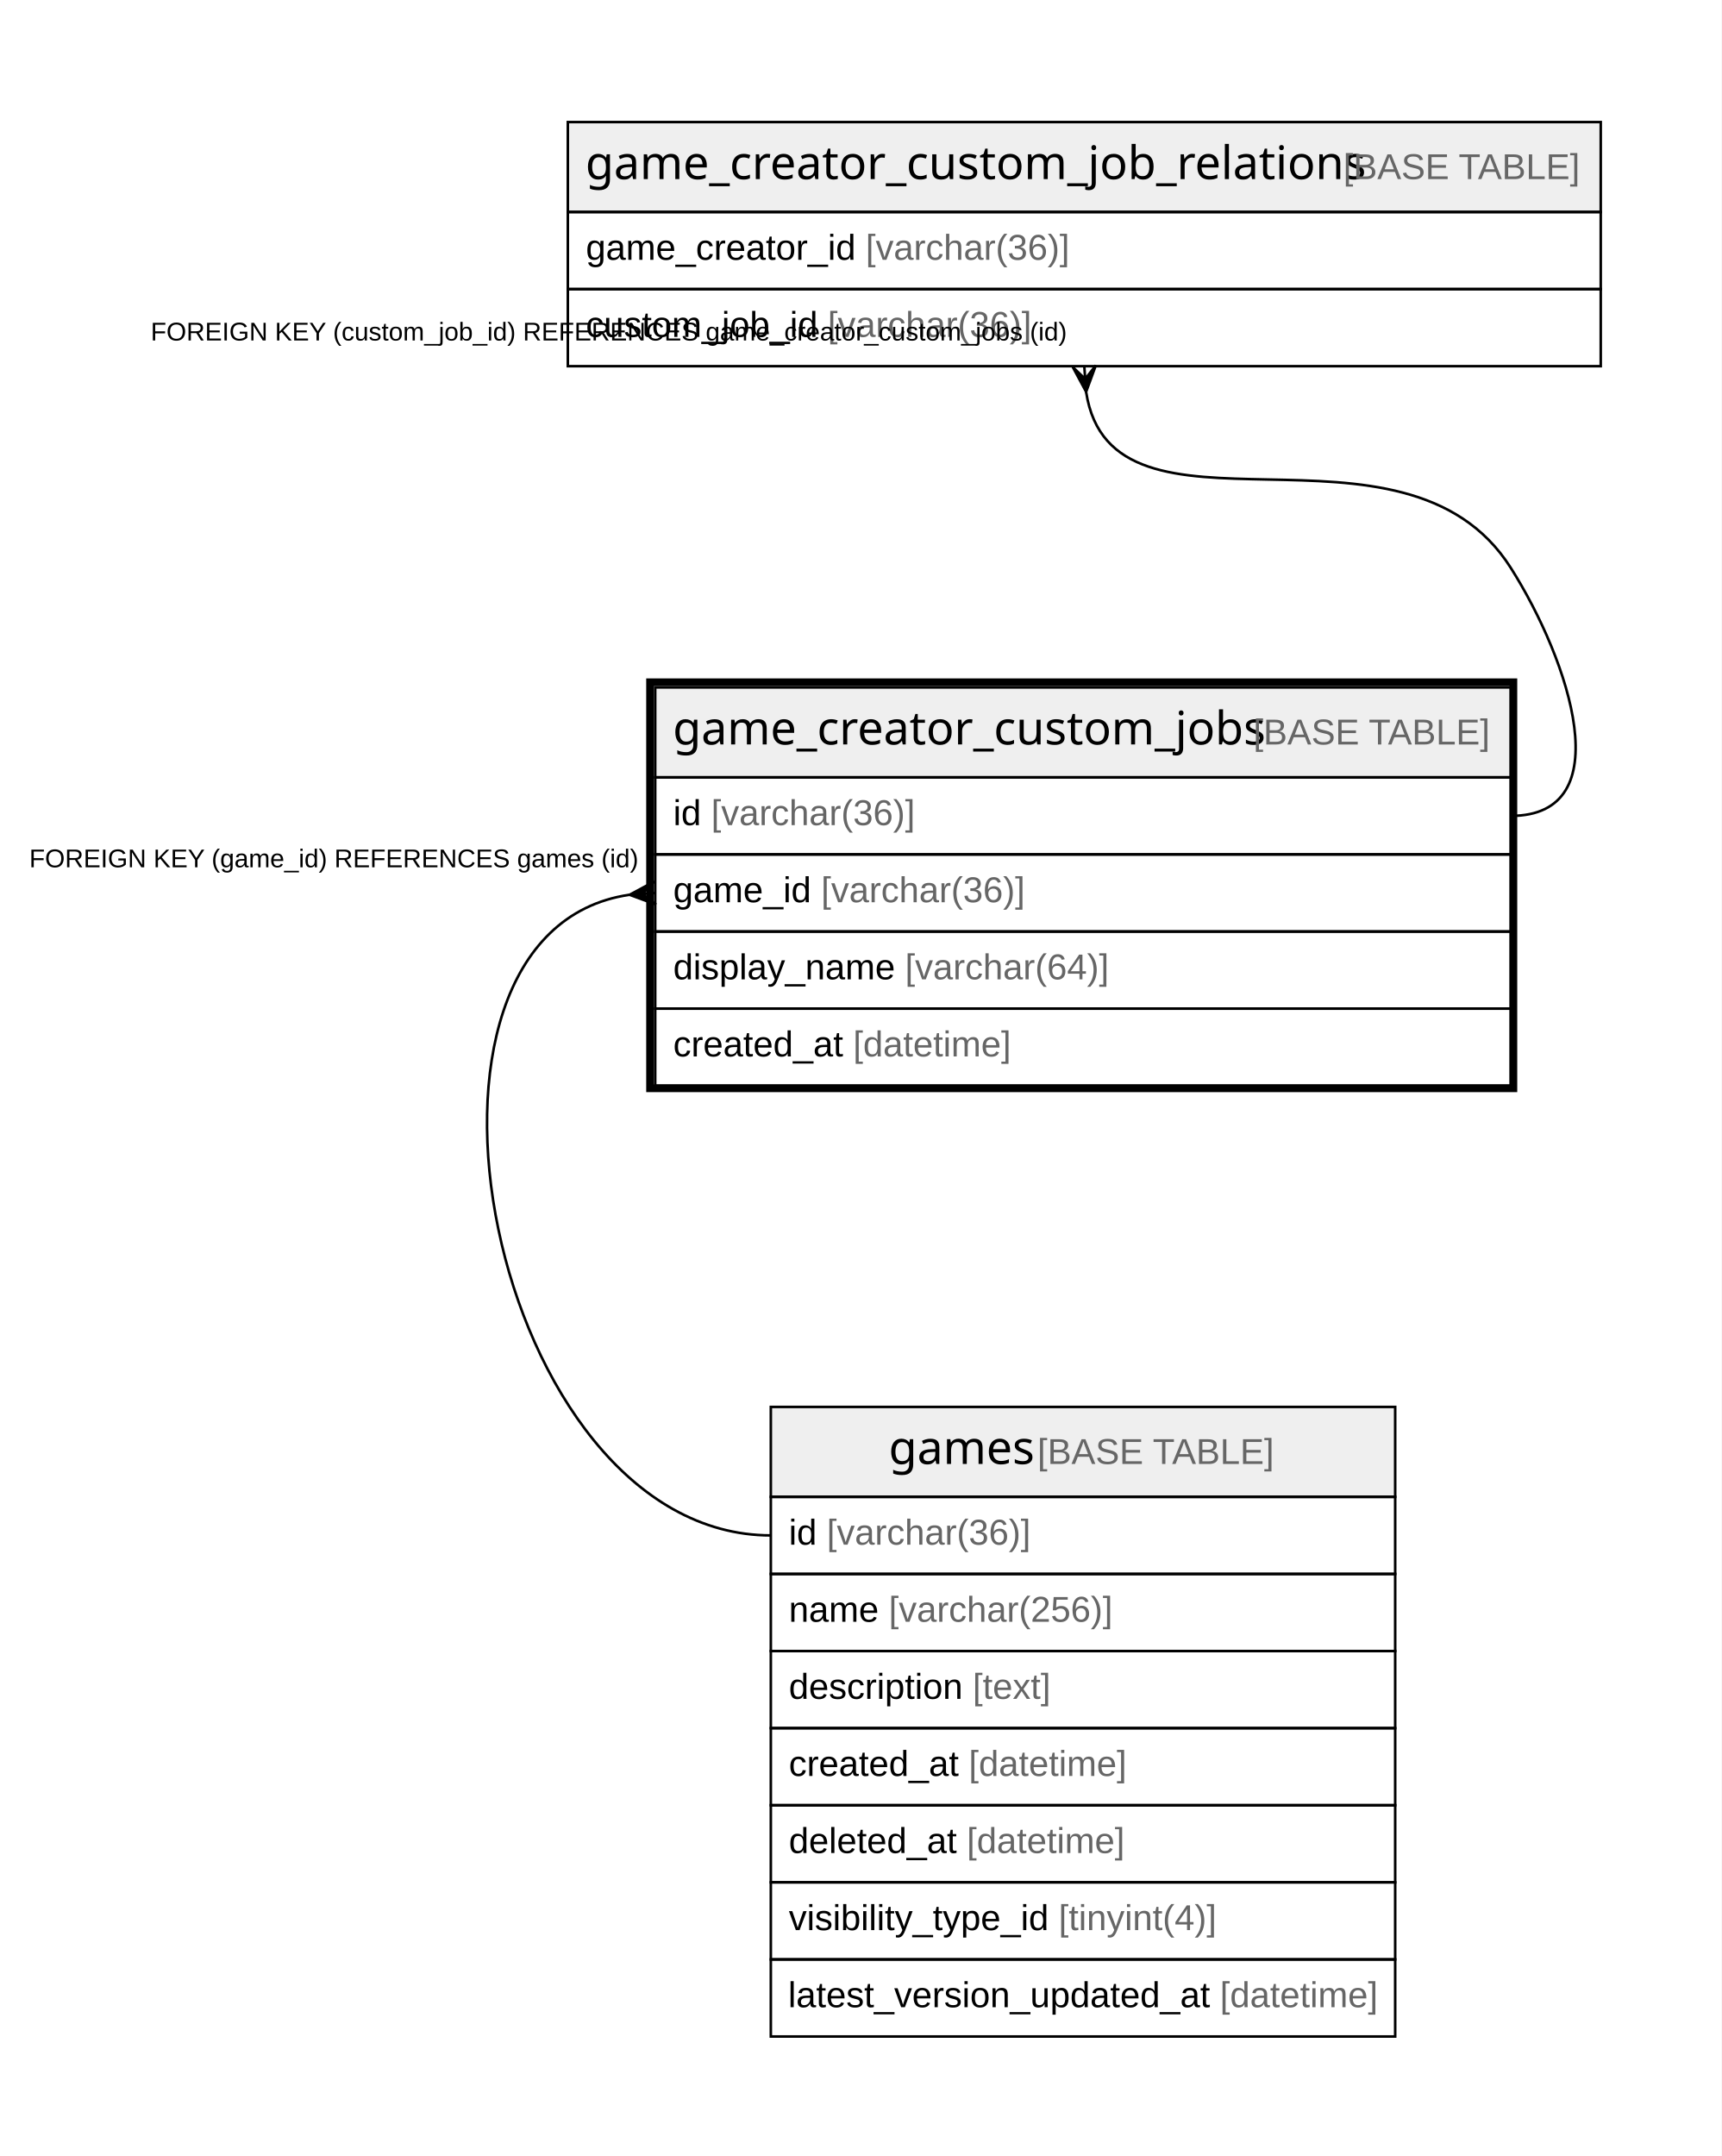
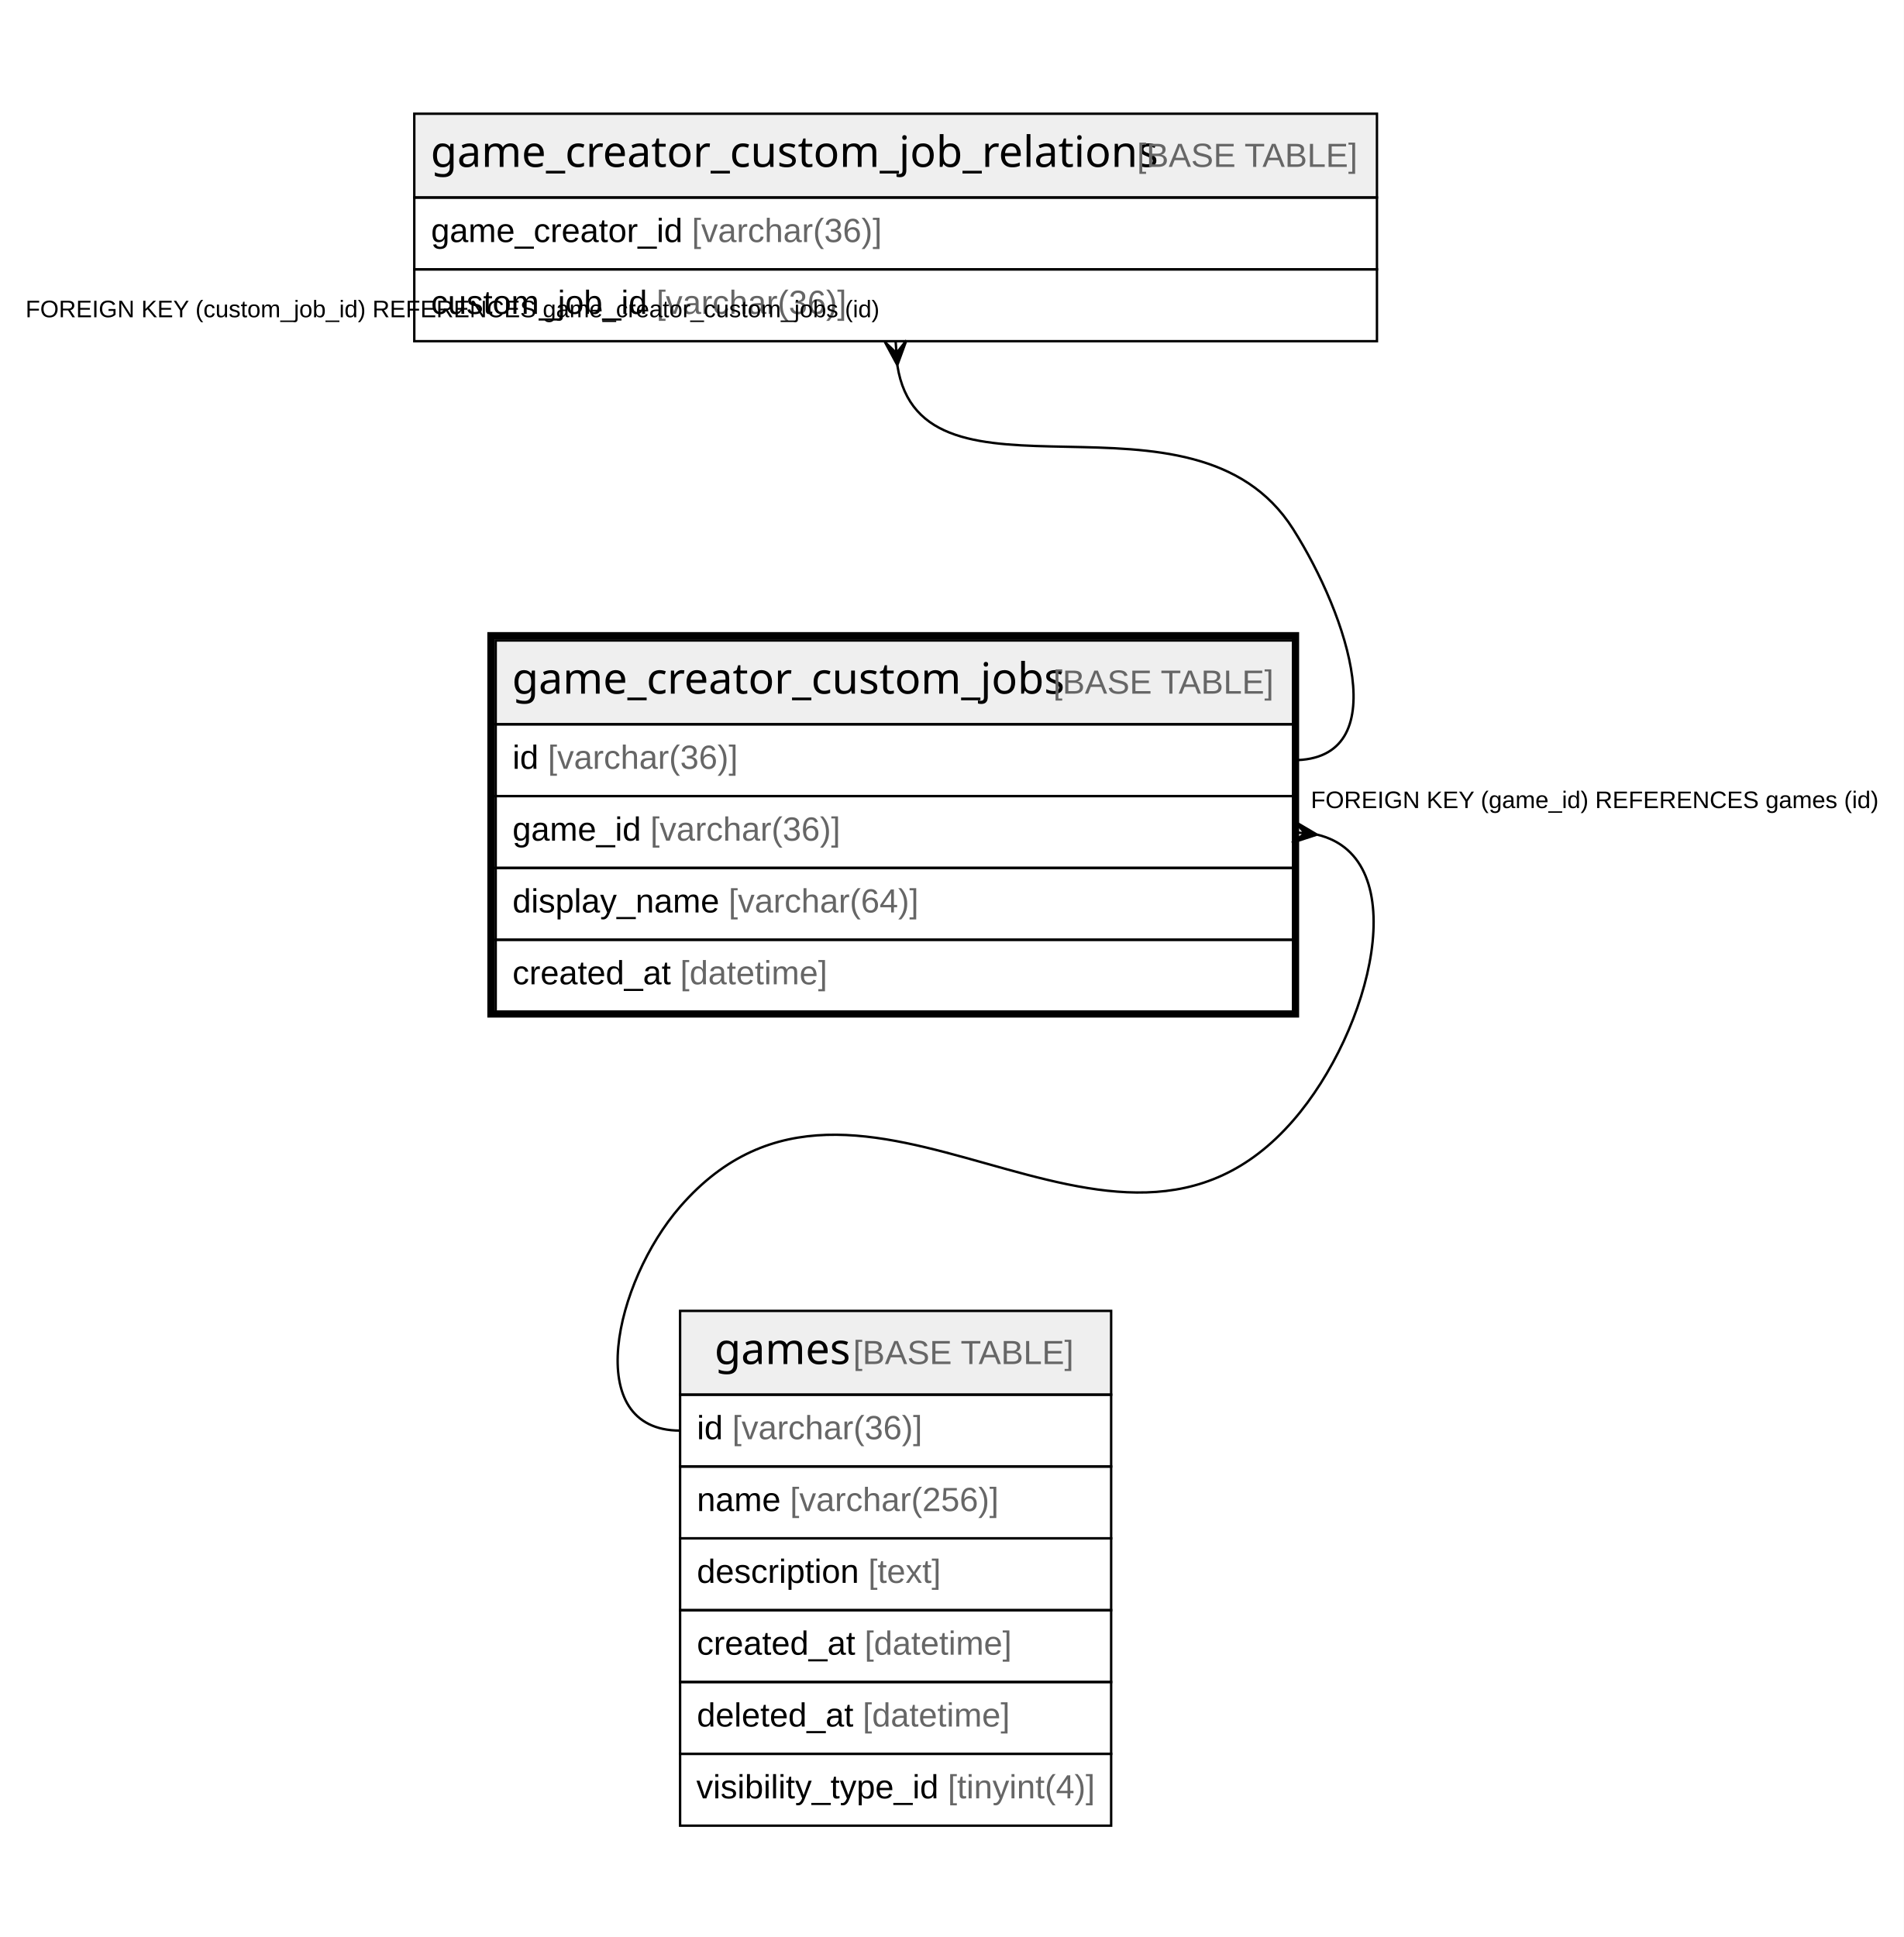
- <svg xmlns="http://www.w3.org/2000/svg" width="670pt" height="839pt" viewBox="0.00 0.00 670.00 839.00">
-   <g id="graph0" class="graph" transform="scale(1 1) rotate(0) translate(4 835)">
-     <polygon fill="#ffffff" stroke="transparent" points="-4,4 -4,-835 666,-835 666,4 -4,4" />
+ <svg xmlns="http://www.w3.org/2000/svg" width="795pt" height="809pt" viewBox="0.00 0.00 795.00 809.00">
+   <g id="graph0" class="graph" transform="scale(1 1) rotate(0) translate(4 805)">
+     <polygon fill="#ffffff" stroke="transparent" points="-4,4 -4,-805 791,-805 791,4 -4,4" />
    <g id="node1" class="node">
-       <polygon fill="#efefef" stroke="transparent" points="251,-532.5 251,-567.5 584,-567.5 584,-532.5 251,-532.5" />
-       <polygon fill="none" stroke="#000000" points="251,-532.5 251,-567.5 584,-567.5 584,-532.5 251,-532.5" />
-       <text text-anchor="start" x="257.849" y="-545.3" font-family="Arial Bold" font-size="18.00" fill="#000000">game_creator_custom_jobs</text>
-       <text text-anchor="start" x="479.897" y="-545.3" font-family="Arial" font-size="14.00" fill="#000000"> </text>
-       <text text-anchor="start" x="483.788" y="-545.3" font-family="Arial" font-size="14.00" fill="#666666">[BASE TABLE]</text>
-       <polygon fill="none" stroke="#000000" points="251,-502.5 251,-532.5 584,-532.5 584,-502.5 251,-502.5" />
-       <text text-anchor="start" x="258" y="-513.9" font-family="Arial" font-size="14.00" fill="#000000">id </text>
-       <text text-anchor="start" x="272.78" y="-513.9" font-family="Arial" font-size="14.00" fill="#666666">[varchar(36)]</text>
-       <polygon fill="none" stroke="#000000" points="251,-472.5 251,-502.5 584,-502.5 584,-472.5 251,-472.5" />
-       <text text-anchor="start" x="258" y="-483.9" font-family="Arial" font-size="14.00" fill="#000000">game_id </text>
-       <text text-anchor="start" x="315.571" y="-483.9" font-family="Arial" font-size="14.00" fill="#666666">[varchar(36)]</text>
-       <polygon fill="none" stroke="#000000" points="251,-442.5 251,-472.5 584,-472.5 584,-442.5 251,-442.5" />
-       <text text-anchor="start" x="258" y="-453.9" font-family="Arial" font-size="14.00" fill="#000000">display_name </text>
-       <text text-anchor="start" x="348.243" y="-453.9" font-family="Arial" font-size="14.00" fill="#666666">[varchar(64)]</text>
-       <polygon fill="none" stroke="#000000" points="251,-412.5 251,-442.5 584,-442.5 584,-412.5 251,-412.5" />
-       <text text-anchor="start" x="258" y="-423.9" font-family="Arial" font-size="14.00" fill="#000000">created_at </text>
-       <text text-anchor="start" x="328.028" y="-423.9" font-family="Arial" font-size="14.00" fill="#666666">[datetime]</text>
-       <polygon fill="none" stroke="#000000" stroke-width="3" points="249,-411.5 249,-569.5 585,-569.5 585,-411.5 249,-411.5" />
+       <polygon fill="#efefef" stroke="transparent" points="203,-502.5 203,-537.5 536,-537.5 536,-502.5 203,-502.5" />
+       <polygon fill="none" stroke="#000000" points="203,-502.5 203,-537.5 536,-537.5 536,-502.5 203,-502.5" />
+       <text text-anchor="start" x="209.849" y="-515.3" font-family="Arial Bold" font-size="18.00" fill="#000000">game_creator_custom_jobs</text>
+       <text text-anchor="start" x="431.897" y="-515.3" font-family="Arial" font-size="14.00" fill="#000000"> </text>
+       <text text-anchor="start" x="435.788" y="-515.3" font-family="Arial" font-size="14.00" fill="#666666">[BASE TABLE]</text>
+       <polygon fill="none" stroke="#000000" points="203,-472.5 203,-502.5 536,-502.5 536,-472.5 203,-472.5" />
+       <text text-anchor="start" x="210" y="-483.9" font-family="Arial" font-size="14.00" fill="#000000">id </text>
+       <text text-anchor="start" x="224.78" y="-483.9" font-family="Arial" font-size="14.00" fill="#666666">[varchar(36)]</text>
+       <polygon fill="none" stroke="#000000" points="203,-442.5 203,-472.5 536,-472.5 536,-442.5 203,-442.5" />
+       <text text-anchor="start" x="210" y="-453.9" font-family="Arial" font-size="14.00" fill="#000000">game_id </text>
+       <text text-anchor="start" x="267.571" y="-453.9" font-family="Arial" font-size="14.00" fill="#666666">[varchar(36)]</text>
+       <polygon fill="none" stroke="#000000" points="203,-412.5 203,-442.5 536,-442.5 536,-412.5 203,-412.5" />
+       <text text-anchor="start" x="210" y="-423.9" font-family="Arial" font-size="14.00" fill="#000000">display_name </text>
+       <text text-anchor="start" x="300.243" y="-423.9" font-family="Arial" font-size="14.00" fill="#666666">[varchar(64)]</text>
+       <polygon fill="none" stroke="#000000" points="203,-382.5 203,-412.5 536,-412.5 536,-382.5 203,-382.5" />
+       <text text-anchor="start" x="210" y="-393.9" font-family="Arial" font-size="14.00" fill="#000000">created_at </text>
+       <text text-anchor="start" x="280.028" y="-393.9" font-family="Arial" font-size="14.00" fill="#666666">[datetime]</text>
+       <polygon fill="none" stroke="#000000" stroke-width="3" points="201,-381.5 201,-539.5 537,-539.5 537,-381.5 201,-381.5" />
    </g>
    <g id="node3" class="node">
-       <polygon fill="#efefef" stroke="transparent" points="296,-252.5 296,-287.5 539,-287.5 539,-252.5 296,-252.5" />
-       <polygon fill="none" stroke="#000000" points="296,-252.5 296,-287.5 539,-287.5 539,-252.5 296,-252.5" />
-       <text text-anchor="start" x="341.868" y="-265.3" font-family="Arial Bold" font-size="18.00" fill="#000000">games</text>
-       <text text-anchor="start" x="395.878" y="-265.3" font-family="Arial" font-size="14.00" fill="#000000"> </text>
-       <text text-anchor="start" x="399.769" y="-265.3" font-family="Arial" font-size="14.00" fill="#666666">[BASE TABLE]</text>
-       <polygon fill="none" stroke="#000000" points="296,-222.5 296,-252.5 539,-252.5 539,-222.5 296,-222.5" />
-       <text text-anchor="start" x="303" y="-233.9" font-family="Arial" font-size="14.00" fill="#000000">id </text>
-       <text text-anchor="start" x="317.78" y="-233.9" font-family="Arial" font-size="14.00" fill="#666666">[varchar(36)]</text>
-       <polygon fill="none" stroke="#000000" points="296,-192.5 296,-222.5 539,-222.5 539,-192.5 296,-192.5" />
-       <text text-anchor="start" x="303" y="-203.9" font-family="Arial" font-size="14.00" fill="#000000">name </text>
-       <text text-anchor="start" x="341.899" y="-203.9" font-family="Arial" font-size="14.00" fill="#666666">[varchar(256)]</text>
-       <polygon fill="none" stroke="#000000" points="296,-162.5 296,-192.5 539,-192.5 539,-162.5 296,-162.5" />
-       <text text-anchor="start" x="303" y="-173.9" font-family="Arial" font-size="14.00" fill="#000000">description </text>
-       <text text-anchor="start" x="374.568" y="-173.9" font-family="Arial" font-size="14.00" fill="#666666">[text]</text>
-       <polygon fill="none" stroke="#000000" points="296,-132.5 296,-162.5 539,-162.5 539,-132.5 296,-132.5" />
-       <text text-anchor="start" x="303" y="-143.9" font-family="Arial" font-size="14.00" fill="#000000">created_at </text>
-       <text text-anchor="start" x="373.028" y="-143.9" font-family="Arial" font-size="14.00" fill="#666666">[datetime]</text>
-       <polygon fill="none" stroke="#000000" points="296,-102.5 296,-132.5 539,-132.5 539,-102.5 296,-102.5" />
-       <text text-anchor="start" x="303" y="-113.9" font-family="Arial" font-size="14.00" fill="#000000">deleted_at </text>
-       <text text-anchor="start" x="372.257" y="-113.9" font-family="Arial" font-size="14.00" fill="#666666">[datetime]</text>
-       <polygon fill="none" stroke="#000000" points="296,-72.5 296,-102.5 539,-102.5 539,-72.5 296,-72.5" />
-       <text text-anchor="start" x="303" y="-83.9" font-family="Arial" font-size="14.00" fill="#000000">visibility_type_id </text>
-       <text text-anchor="start" x="408.007" y="-83.9" font-family="Arial" font-size="14.00" fill="#666666">[tinyint(4)]</text>
-       <polygon fill="none" stroke="#000000" points="296,-42.5 296,-72.5 539,-72.5 539,-42.5 296,-42.5" />
-       <text text-anchor="start" x="302.737" y="-53.9" font-family="Arial" font-size="14.00" fill="#000000">latest_version_updated_at </text>
-       <text text-anchor="start" x="470.803" y="-53.9" font-family="Arial" font-size="14.00" fill="#666666">[datetime]</text>
+       <polygon fill="#efefef" stroke="transparent" points="280,-222.5 280,-257.5 460,-257.5 460,-222.5 280,-222.5" />
+       <polygon fill="none" stroke="#000000" points="280,-222.5 280,-257.5 460,-257.5 460,-222.5 280,-222.5" />
+       <text text-anchor="start" x="294.368" y="-235.3" font-family="Arial Bold" font-size="18.00" fill="#000000">games</text>
+       <text text-anchor="start" x="348.378" y="-235.3" font-family="Arial" font-size="14.00" fill="#000000"> </text>
+       <text text-anchor="start" x="352.269" y="-235.3" font-family="Arial" font-size="14.00" fill="#666666">[BASE TABLE]</text>
+       <polygon fill="none" stroke="#000000" points="280,-192.5 280,-222.5 460,-222.5 460,-192.5 280,-192.5" />
+       <text text-anchor="start" x="287" y="-203.9" font-family="Arial" font-size="14.00" fill="#000000">id </text>
+       <text text-anchor="start" x="301.78" y="-203.9" font-family="Arial" font-size="14.00" fill="#666666">[varchar(36)]</text>
+       <polygon fill="none" stroke="#000000" points="280,-162.5 280,-192.5 460,-192.5 460,-162.5 280,-162.5" />
+       <text text-anchor="start" x="287" y="-173.9" font-family="Arial" font-size="14.00" fill="#000000">name </text>
+       <text text-anchor="start" x="325.899" y="-173.9" font-family="Arial" font-size="14.00" fill="#666666">[varchar(256)]</text>
+       <polygon fill="none" stroke="#000000" points="280,-132.5 280,-162.5 460,-162.5 460,-132.5 280,-132.5" />
+       <text text-anchor="start" x="287" y="-143.9" font-family="Arial" font-size="14.00" fill="#000000">description </text>
+       <text text-anchor="start" x="358.568" y="-143.9" font-family="Arial" font-size="14.00" fill="#666666">[text]</text>
+       <polygon fill="none" stroke="#000000" points="280,-102.5 280,-132.5 460,-132.5 460,-102.5 280,-102.5" />
+       <text text-anchor="start" x="287" y="-113.9" font-family="Arial" font-size="14.00" fill="#000000">created_at </text>
+       <text text-anchor="start" x="357.028" y="-113.9" font-family="Arial" font-size="14.00" fill="#666666">[datetime]</text>
+       <polygon fill="none" stroke="#000000" points="280,-72.5 280,-102.5 460,-102.5 460,-72.5 280,-72.5" />
+       <text text-anchor="start" x="287" y="-83.9" font-family="Arial" font-size="14.00" fill="#000000">deleted_at </text>
+       <text text-anchor="start" x="356.257" y="-83.9" font-family="Arial" font-size="14.00" fill="#666666">[datetime]</text>
+       <polygon fill="none" stroke="#000000" points="280,-42.5 280,-72.5 460,-72.5 460,-42.5 280,-42.5" />
+       <text text-anchor="start" x="286.774" y="-53.9" font-family="Arial" font-size="14.00" fill="#000000">visibility_type_id </text>
+       <text text-anchor="start" x="391.781" y="-53.9" font-family="Arial" font-size="14.00" fill="#666666">[tinyint(4)]</text>
    </g>
    <g id="edge2" class="edge">
-       <path fill="none" stroke="#000000" d="M240.876,-486.783C140.982,-472.119 186.631,-237.5 296,-237.5" />
-       <polygon fill="#000000" stroke="#000000" points="241.025,-486.793 250.682,-491.989 246.012,-487.147 251,-487.5 251,-487.5 251,-487.5 246.012,-487.147 251.318,-483.011 241.025,-486.793 241.025,-486.793" />
-       <text text-anchor="start" x="7.386" y="-497.5" font-family="Arial" font-size="10.00" fill="#000000">FOREIGN KEY (game_id) REFERENCES games (id)</text>
+       <path fill="none" stroke="#000000" d="M545.992,-456.416C586.959,-446.737 568.732,-374.657 536,-337 460.624,-250.283 355.376,-387.717 280,-301 252.738,-269.637 238.444,-207.5 280,-207.5" />
+       <polygon fill="#000000" stroke="#000000" points="545.942,-456.421 535.514,-453.026 540.971,-456.961 536,-457.5 536,-457.5 536,-457.5 540.971,-456.961 536.486,-461.974 545.942,-456.421 545.942,-456.421" />
+       <text text-anchor="start" x="543.386" y="-467.5" font-family="Arial" font-size="10.00" fill="#000000">FOREIGN KEY (game_id) REFERENCES games (id)</text>
    </g>
    <g id="node2" class="node">
-       <polygon fill="#efefef" stroke="transparent" points="217,-752.5 217,-787.5 619,-787.5 619,-752.5 217,-752.5" />
-       <polygon fill="none" stroke="#000000" points="217,-752.5 217,-787.5 619,-787.5 619,-752.5 217,-752.5" />
-       <text text-anchor="start" x="223.842" y="-765.3" font-family="Arial Bold" font-size="18.00" fill="#000000">game_creator_custom_job_relations</text>
-       <text text-anchor="start" x="514.904" y="-765.3" font-family="Arial" font-size="14.00" fill="#000000"> </text>
-       <text text-anchor="start" x="518.795" y="-765.3" font-family="Arial" font-size="14.00" fill="#666666">[BASE TABLE]</text>
-       <polygon fill="none" stroke="#000000" points="217,-722.5 217,-752.5 619,-752.5 619,-722.5 217,-722.5" />
-       <text text-anchor="start" x="224" y="-733.9" font-family="Arial" font-size="14.00" fill="#000000">game_creator_id </text>
-       <text text-anchor="start" x="332.913" y="-733.9" font-family="Arial" font-size="14.00" fill="#666666">[varchar(36)]</text>
-       <polygon fill="none" stroke="#000000" points="217,-692.5 217,-722.5 619,-722.5 619,-692.5 217,-692.5" />
-       <text text-anchor="start" x="224" y="-703.9" font-family="Arial" font-size="14.00" fill="#000000">custom_job_id </text>
-       <text text-anchor="start" x="318.133" y="-703.9" font-family="Arial" font-size="14.00" fill="#666666">[varchar(36)]</text>
+       <polygon fill="#efefef" stroke="transparent" points="169,-722.5 169,-757.5 571,-757.5 571,-722.5 169,-722.5" />
+       <polygon fill="none" stroke="#000000" points="169,-722.5 169,-757.5 571,-757.5 571,-722.5 169,-722.5" />
+       <text text-anchor="start" x="175.842" y="-735.3" font-family="Arial Bold" font-size="18.00" fill="#000000">game_creator_custom_job_relations</text>
+       <text text-anchor="start" x="466.904" y="-735.3" font-family="Arial" font-size="14.00" fill="#000000"> </text>
+       <text text-anchor="start" x="470.795" y="-735.3" font-family="Arial" font-size="14.00" fill="#666666">[BASE TABLE]</text>
+       <polygon fill="none" stroke="#000000" points="169,-692.5 169,-722.5 571,-722.5 571,-692.5 169,-692.5" />
+       <text text-anchor="start" x="176" y="-703.9" font-family="Arial" font-size="14.00" fill="#000000">game_creator_id </text>
+       <text text-anchor="start" x="284.913" y="-703.9" font-family="Arial" font-size="14.00" fill="#666666">[varchar(36)]</text>
+       <polygon fill="none" stroke="#000000" points="169,-662.5 169,-692.5 571,-692.5 571,-662.5 169,-662.5" />
+       <text text-anchor="start" x="176" y="-673.9" font-family="Arial" font-size="14.00" fill="#000000">custom_job_id </text>
+       <text text-anchor="start" x="270.133" y="-673.9" font-family="Arial" font-size="14.00" fill="#666666">[varchar(36)]</text>
    </g>
    <g id="edge1" class="edge">
-       <path fill="none" stroke="#000000" d="M418.722,-682.405C428.832,-617.078 542.298,-679.851 584,-614 606.947,-577.766 626.889,-517.5 584,-517.5" />
-       <polygon fill="#000000" stroke="#000000" points="418.714,-682.525 413.512,-692.179 418.357,-687.513 418,-692.5 418,-692.5 418,-692.5 418.357,-687.513 422.488,-692.821 418.714,-682.525 418.714,-682.525" />
-       <text text-anchor="start" x="54.651" y="-702.5" font-family="Arial" font-size="10.00" fill="#000000">FOREIGN KEY (custom_job_id) REFERENCES game_creator_custom_jobs (id)</text>
+       <path fill="none" stroke="#000000" d="M370.722,-652.405C380.832,-587.078 494.298,-649.851 536,-584 558.947,-547.766 578.889,-487.5 536,-487.5" />
+       <polygon fill="#000000" stroke="#000000" points="370.714,-652.525 365.512,-662.179 370.357,-657.513 370,-662.5 370,-662.5 370,-662.5 370.357,-657.513 374.488,-662.821 370.714,-652.525 370.714,-652.525" />
+       <text text-anchor="start" x="6.651" y="-672.5" font-family="Arial" font-size="10.00" fill="#000000">FOREIGN KEY (custom_job_id) REFERENCES game_creator_custom_jobs (id)</text>
    </g>
  </g>
</svg>
